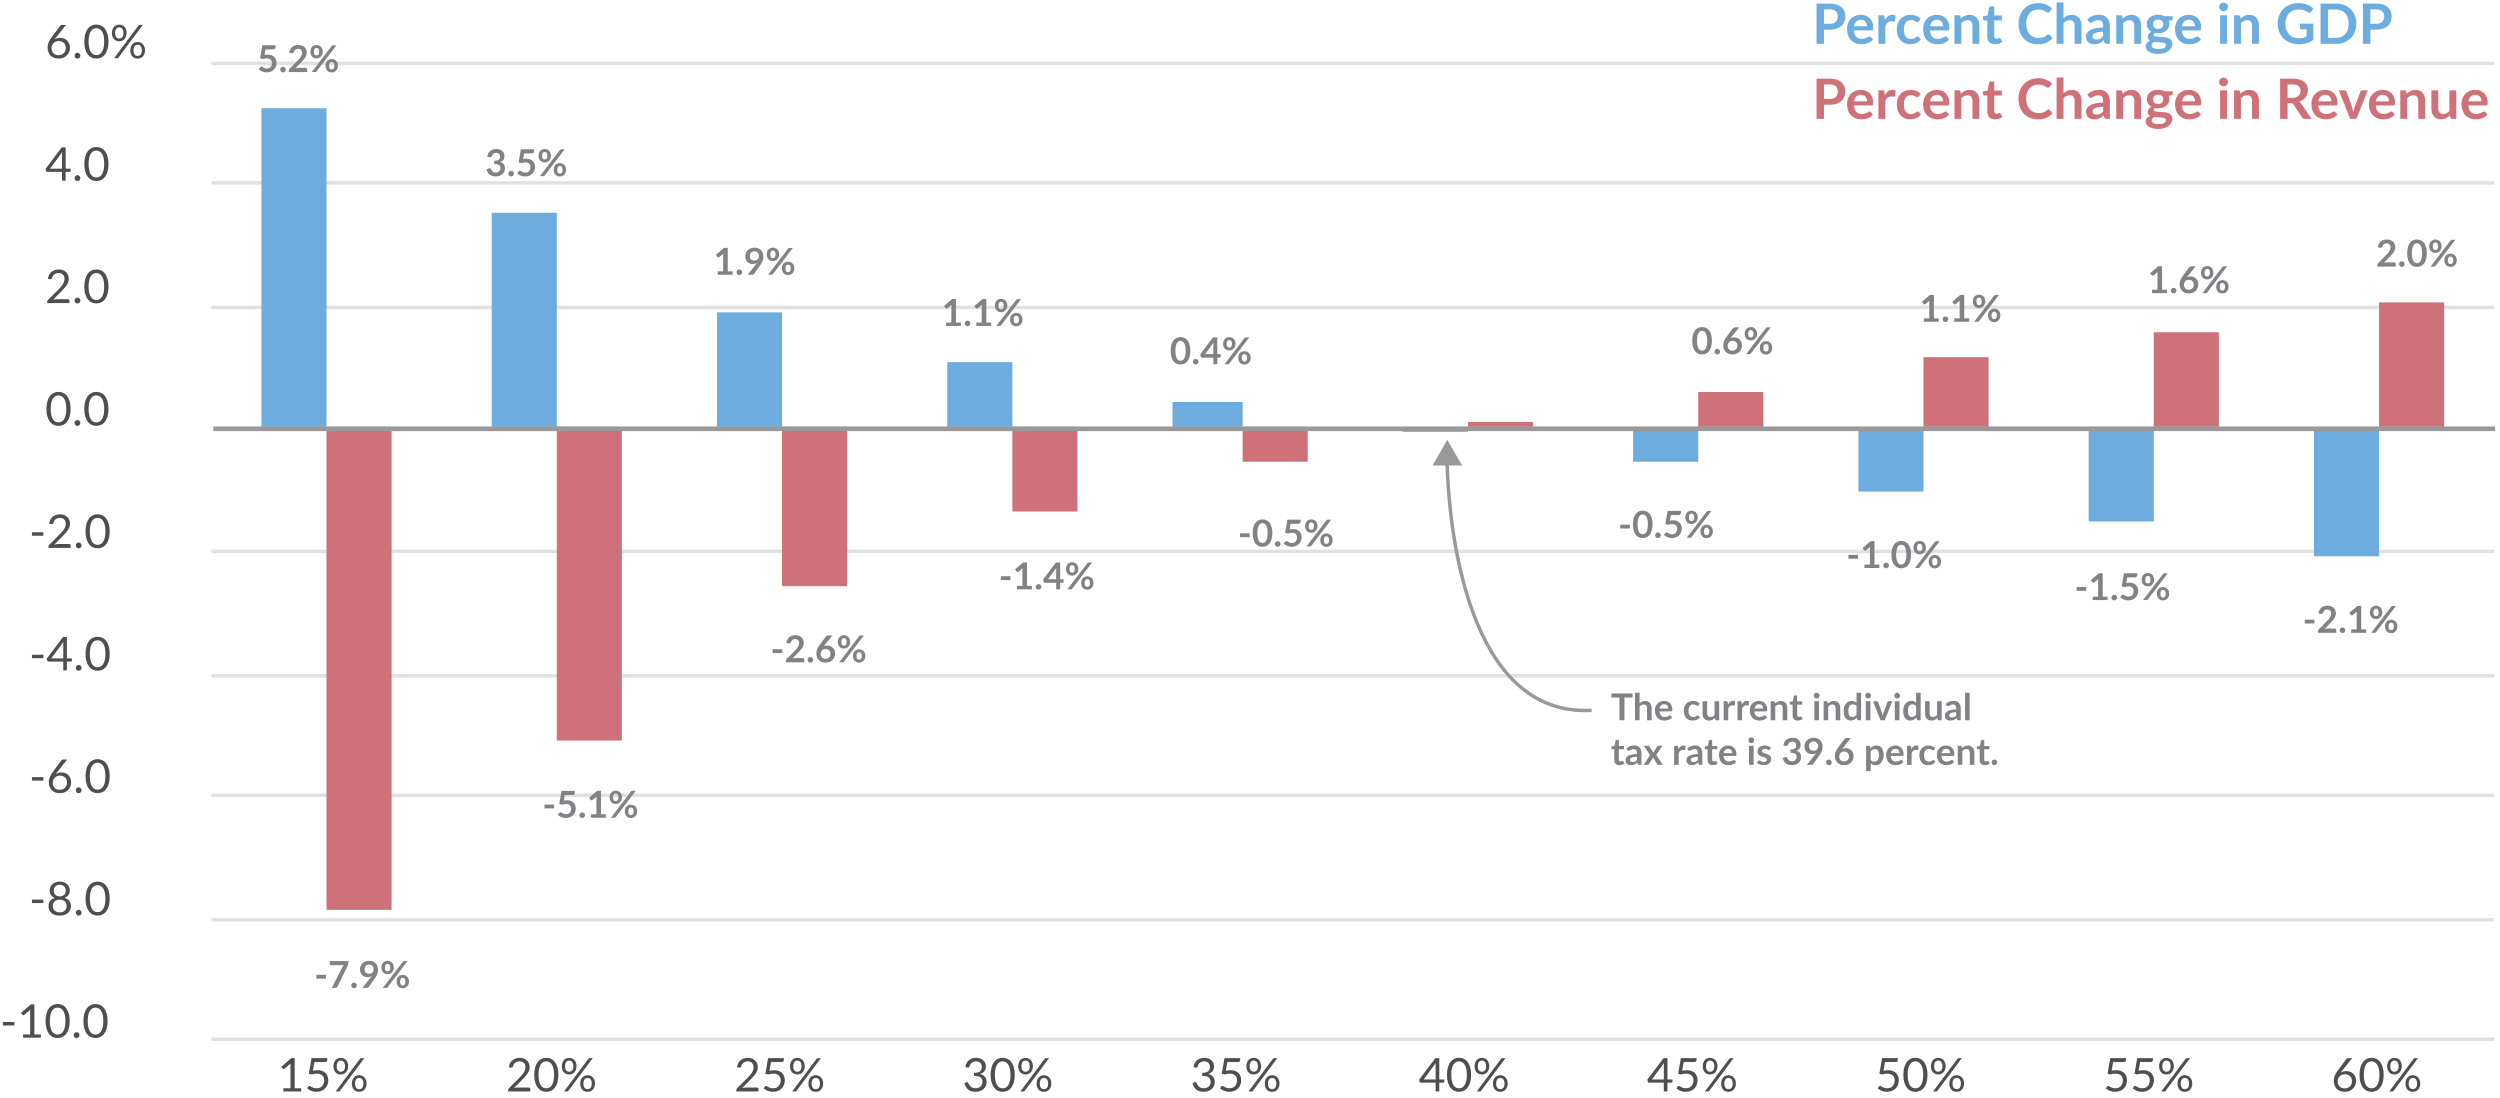
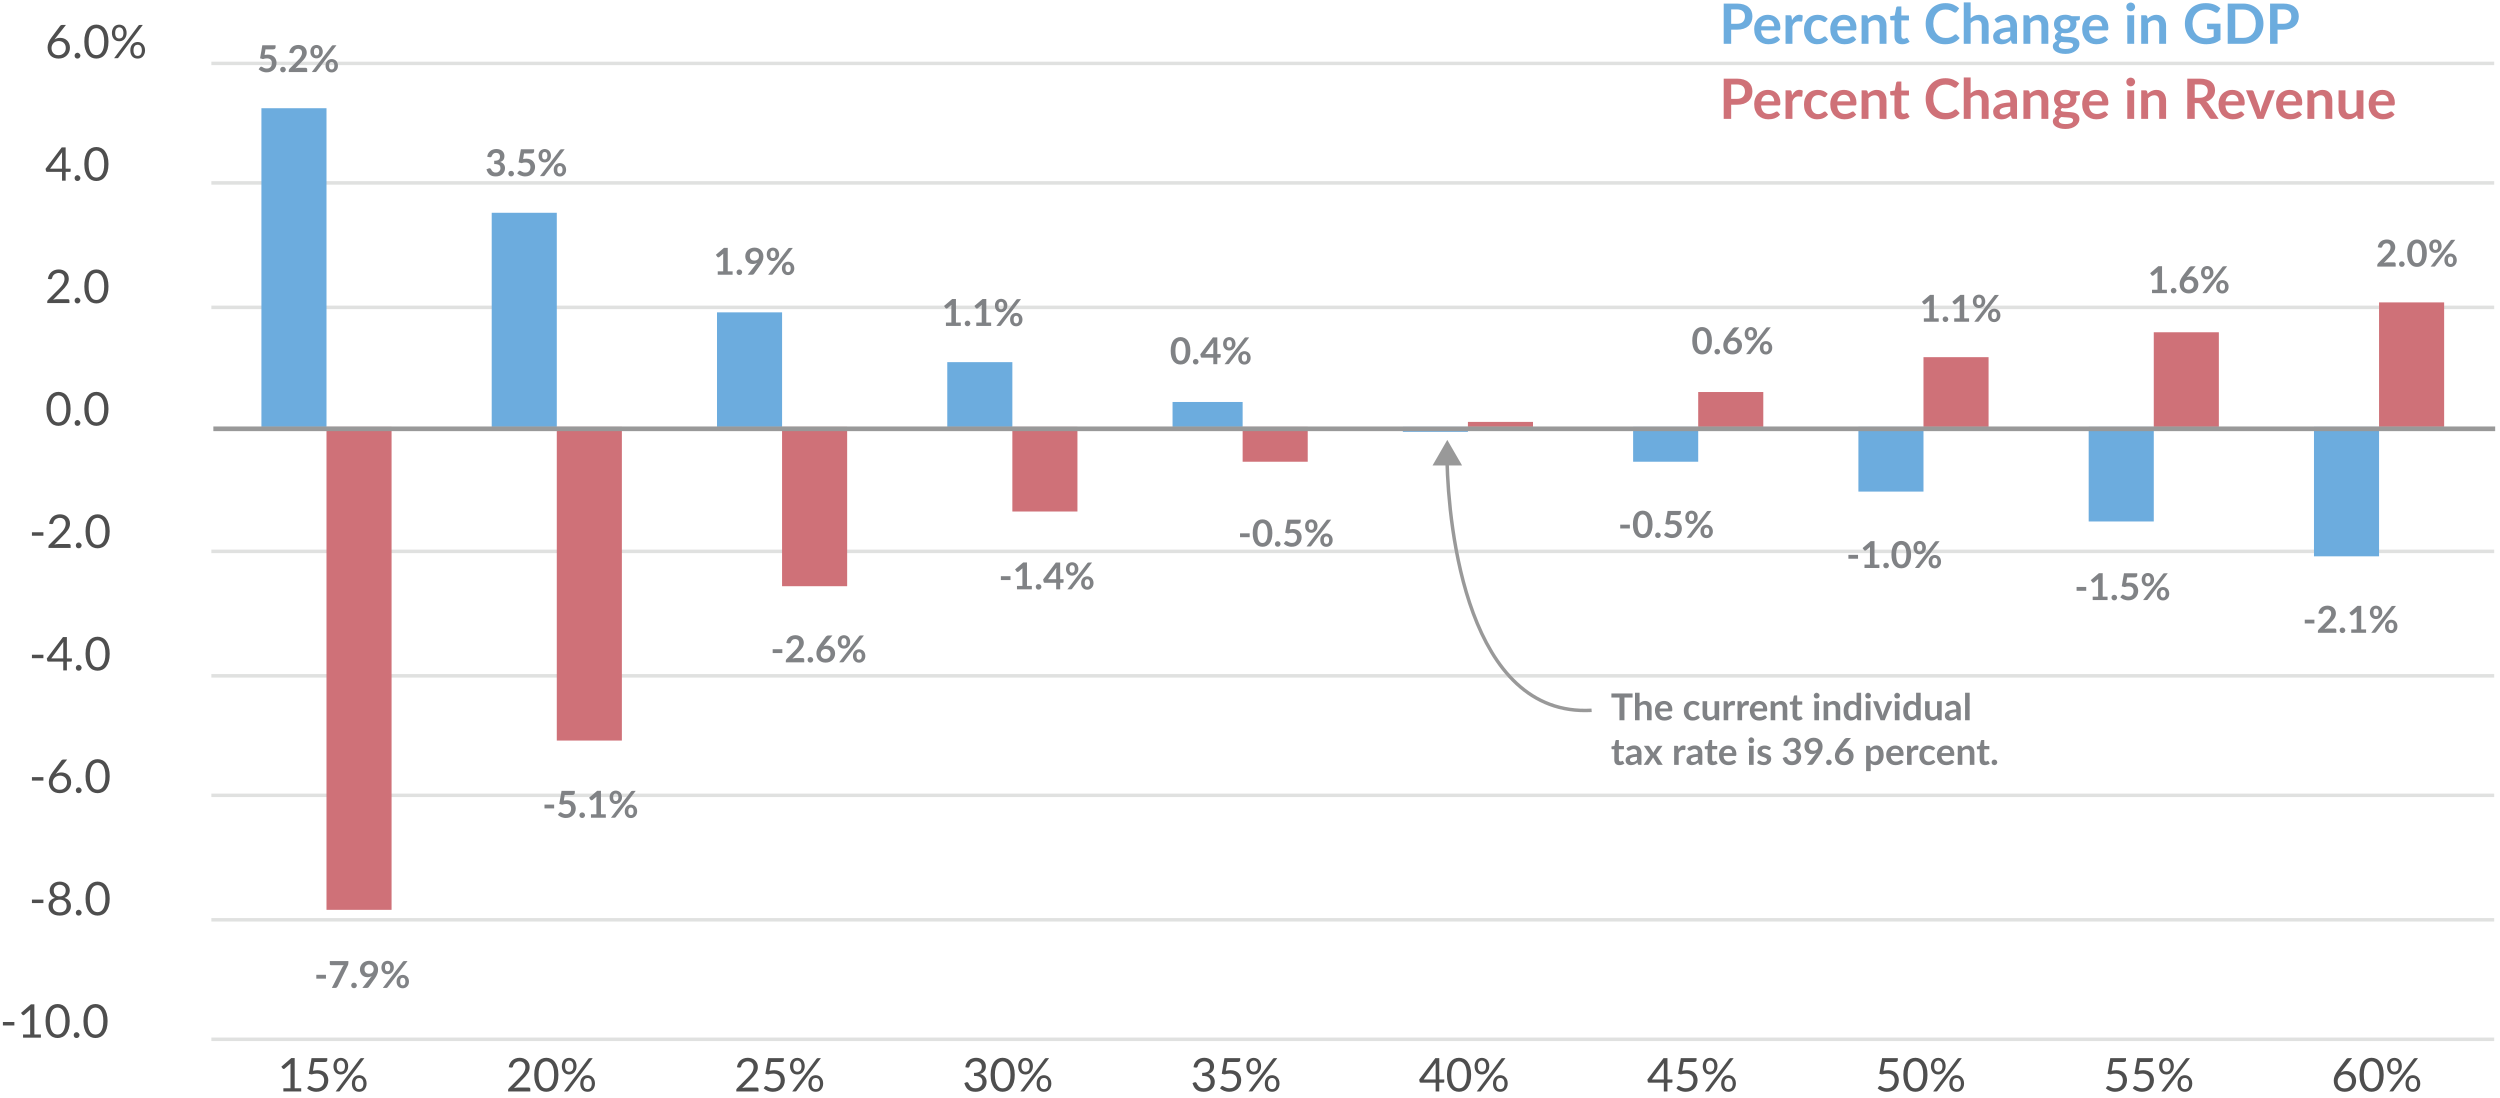
<svg xmlns="http://www.w3.org/2000/svg" width="538.498" height="236.5" viewBox="0 0 538.498 236.5">
  <style>text, tspan { font-family: 'Lato'; } .heavy { font-weight: 700; }</style>
-   <text transform="translate(390.315 25.611)" fill="#CF7178" class="heavy" font-size="12">Percent Change in Revenue</text>
+   <text transform="translate(370.315 25.611)" fill="#CF7178" class="heavy" font-size="12">Percent Change in Revenue</text>
  <text transform="translate(346.968 155.15)">
    <tspan x="0" y="0" fill="#808285" class="heavy" font-size="8">The current individual</tspan>
    <tspan x="0" y="9.6" fill="#808285" class="heavy" font-size="8">tax rate is 39.6 percent.</tspan>
  </text>
  <path stroke="#E0E1E0" stroke-width=".75" stroke-linejoin="round" stroke-miterlimit="10" d="M45.525 13.657h491.723M45.525 39.397h491.723M45.525 66.206h491.723M45.525 118.762h491.723M45.525 145.574h491.723m-491.723 25.74h491.723M45.525 198.125h491.723m-491.723 25.74h491.723" fill="none" />
  <path fill="#6CACDE" d="M498.428 119.833h14.02V91.95h-14.02v27.883zm-48.526-7.507h14.02V91.95H449.9v20.376zM400.3 105.89h14.018V91.95h-14.02v13.94zm-48.527-6.434h14.02V91.95h-14.02v7.506zM302.17 91.95h14.02v1.07h-14.02v-1.07zm-49.604-5.364h15.097v5.363h-15.097v-5.364zm-48.525-8.58h14.02V91.95h-14.02V78.005zM154.44 67.28h14.02V91.95h-14.02V67.28zm-48.526-21.448h14.02V91.95h-14.02V45.83zM56.31 23.31h14.018v68.64h-14.02V23.31z" />
  <path fill="#CF7178" d="M512.446 65.136h14.02v26.812h-14.02V65.136zM463.92 71.57h14.02V91.95h-14.02V71.57zm-49.603 5.364h14.02V91.95h-14.02V76.933zm-48.525 7.507h14.02v7.51h-14.02v-7.51zm-49.604 6.436h14.02v1.072h-14.02v-1.072zm-48.525 8.58h14.02V91.95h-14.02v7.506zM218.06 110.18h14.02V91.95h-14.02v18.23zm-49.604 16.088h14.02v-34.32h-14.02v34.32zm-48.525 33.248h14.02V91.95h-14.02v67.566zM70.328 195.98h14.018V91.95H70.327v104.03z" />
  <path stroke="#999" stroke-linejoin="round" stroke-miterlimit="10" fill="none" d="M45.957 92.367H537.46" />
  <text transform="translate(55.362 15.526)" fill="#808285" class="heavy" font-size="8">5.2%</text>
  <text transform="translate(104.513 37.94)" fill="#808285" class="heavy" font-size="8">3.5%</text>
  <text transform="translate(153.664 59.181)" fill="#808285" class="heavy" font-size="8">1.9%</text>
  <text transform="translate(202.814 70.208)" fill="#808285" class="heavy" font-size="8">1.1%</text>
  <text transform="translate(251.964 78.452)" fill="#808285" class="heavy" font-size="8">0.4%</text>
  <text transform="translate(348.54 115.835)" fill="#808285" class="heavy" font-size="8">-0.5%</text>
  <text transform="translate(397.69 122.352)" fill="#808285" class="heavy" font-size="8">-1.0%</text>
  <text transform="translate(446.841 129.258)" fill="#808285" class="heavy" font-size="8">-1.5%</text>
  <text transform="translate(495.991 136.3)" fill="#808285" class="heavy" font-size="8">-2.1%</text>
  <text transform="translate(67.68 212.799)" fill="#808285" class="heavy" font-size="8">-7.9%</text>
  <text transform="translate(116.83 176.133)" fill="#808285" class="heavy" font-size="8">-5.1%</text>
  <text transform="translate(165.981 142.663)" fill="#808285" class="heavy" font-size="8">-2.6%</text>
  <text transform="translate(215.132 126.948)" fill="#808285" class="heavy" font-size="8">-1.4%</text>
  <text transform="translate(266.645 117.713)" fill="#808285" class="heavy" font-size="8">-0.5%</text>
  <text transform="translate(364.309 76.284)" fill="#808285" class="heavy" font-size="8">0.6%</text>
  <text transform="translate(413.459 69.304)" fill="#808285" class="heavy" font-size="8">1.1%</text>
  <text transform="translate(462.609 63.141)" fill="#808285" class="heavy" font-size="8">1.6%</text>
  <text transform="translate(511.761 57.428)" fill="#808285" class="heavy" font-size="8">2.0%</text>
  <text transform="translate(0 223.514)" fill="#4E4E4E" font-size="10">-10.0</text>
  <text transform="translate(6.254 197.144)" fill="#4E4E4E" font-size="10">-8.0</text>
  <text transform="translate(6.254 170.772)" fill="#4E4E4E" font-size="10">-6.0</text>
  <text transform="translate(6.254 144.398)" fill="#4E4E4E" font-size="10">-4.0</text>
  <text transform="translate(6.254 118.028)" fill="#4E4E4E" font-size="10">-2.0</text>
  <text transform="translate(9.705 91.656)" fill="#4E4E4E" font-size="10">0.0</text>
  <text transform="translate(9.705 65.286)" fill="#4E4E4E" font-size="10">2.0</text>
  <text transform="translate(9.705 38.915)" fill="#4E4E4E" font-size="10">4.0</text>
  <text transform="translate(9.705 12.543)" fill="#4E4E4E" font-size="10">6.0%</text>
  <text transform="translate(59.787 235.098)" fill="#4E4E4E" font-size="10">15%</text>
  <text transform="translate(108.978 235.098)" fill="#4E4E4E" font-size="10">20%</text>
  <text transform="translate(158.128 235.098)" fill="#4E4E4E" font-size="10">25%</text>
  <text transform="translate(207.279 235.098)" fill="#4E4E4E" font-size="10">30%</text>
  <text transform="translate(256.429 235.098)" fill="#4E4E4E" font-size="10">35%</text>
  <text transform="translate(305.58 235.098)" fill="#4E4E4E" font-size="10">40%</text>
  <text transform="translate(354.731 235.098)" fill="#4E4E4E" font-size="10">45%</text>
  <text transform="translate(403.881 235.098)" fill="#4E4E4E" font-size="10">50%</text>
  <text transform="translate(453.031 235.098)" fill="#4E4E4E" font-size="10">55%</text>
  <text transform="translate(502.142 235.098)" fill="#4E4E4E" font-size="10">60%</text>
-   <text transform="translate(390.315 9.441)" fill="#6CACDE" class="heavy" font-size="12">Percent Change in GDP</text>
+   <text transform="translate(370.315 9.441)" fill="#6CACDE" class="heavy" font-size="12">Percent Change in GDP</text>
  <path stroke="#999" stroke-width=".75" stroke-linejoin="round" d="M311.693 99.324c.322 14.316 4.346 55.176 31.138 53.676" fill="none" />
  <path fill="#999" d="M308.57 100.255l3.177-5.505 3.18 5.504z" />
</svg>
